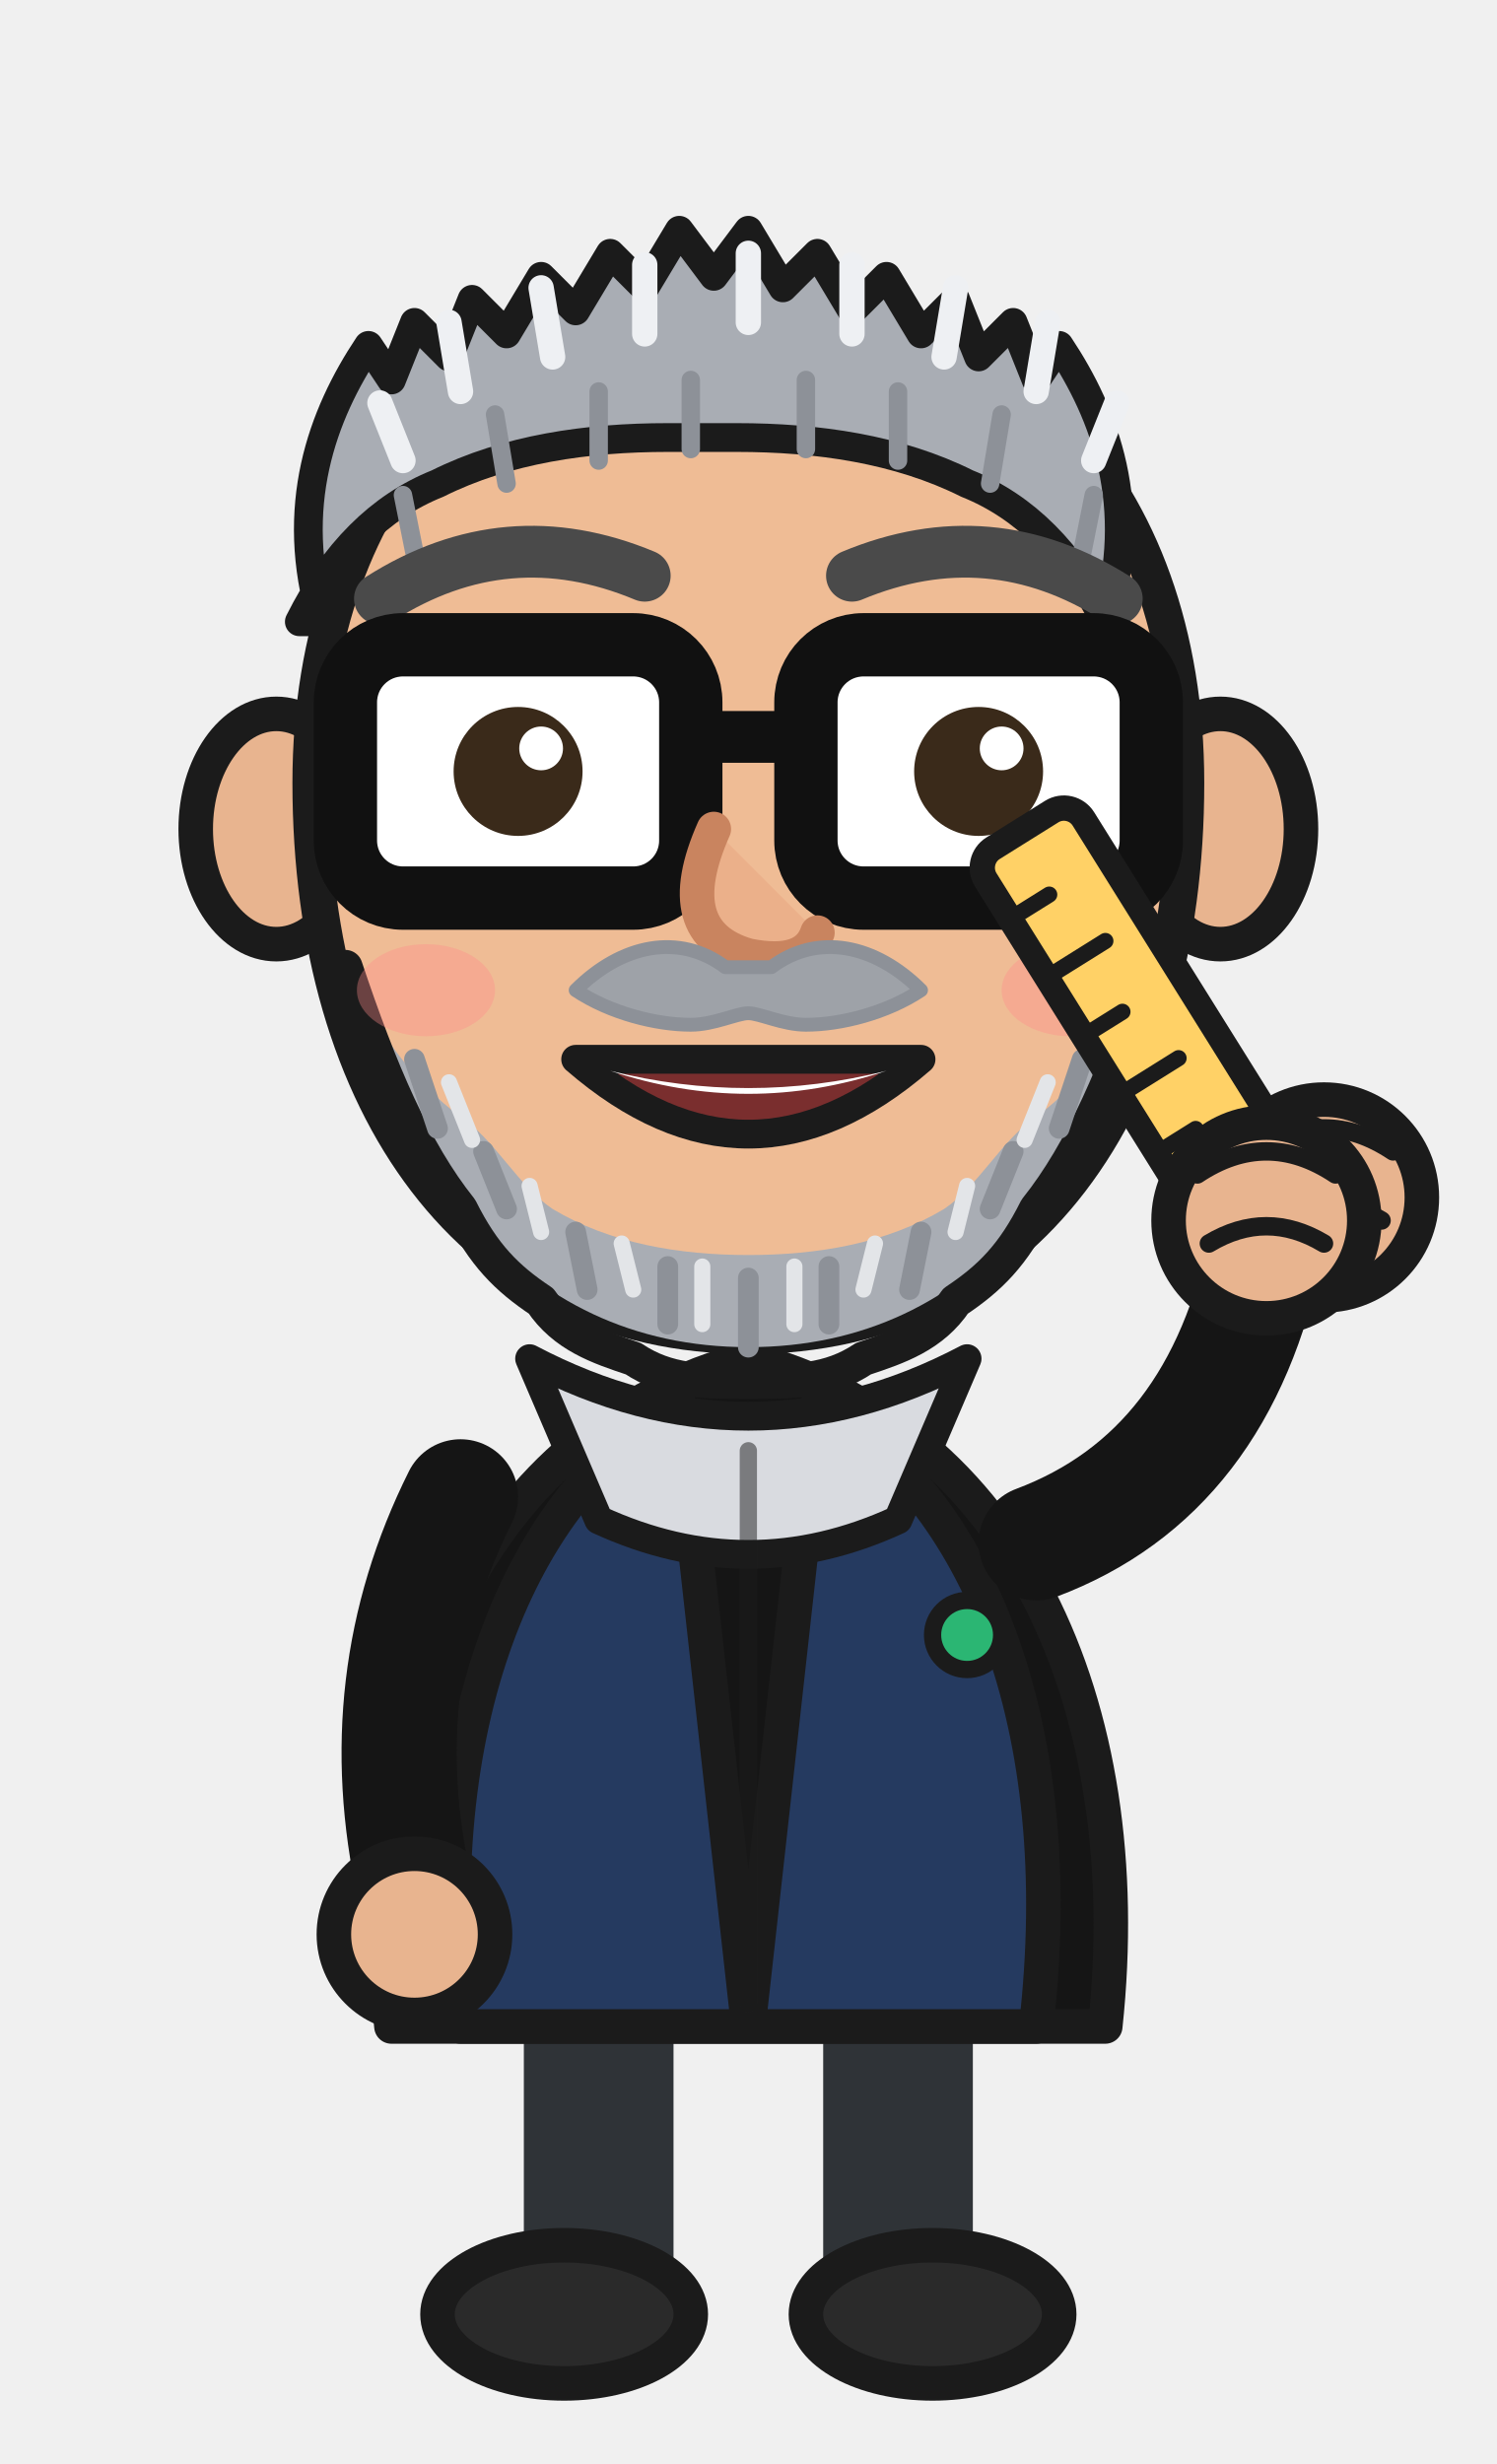
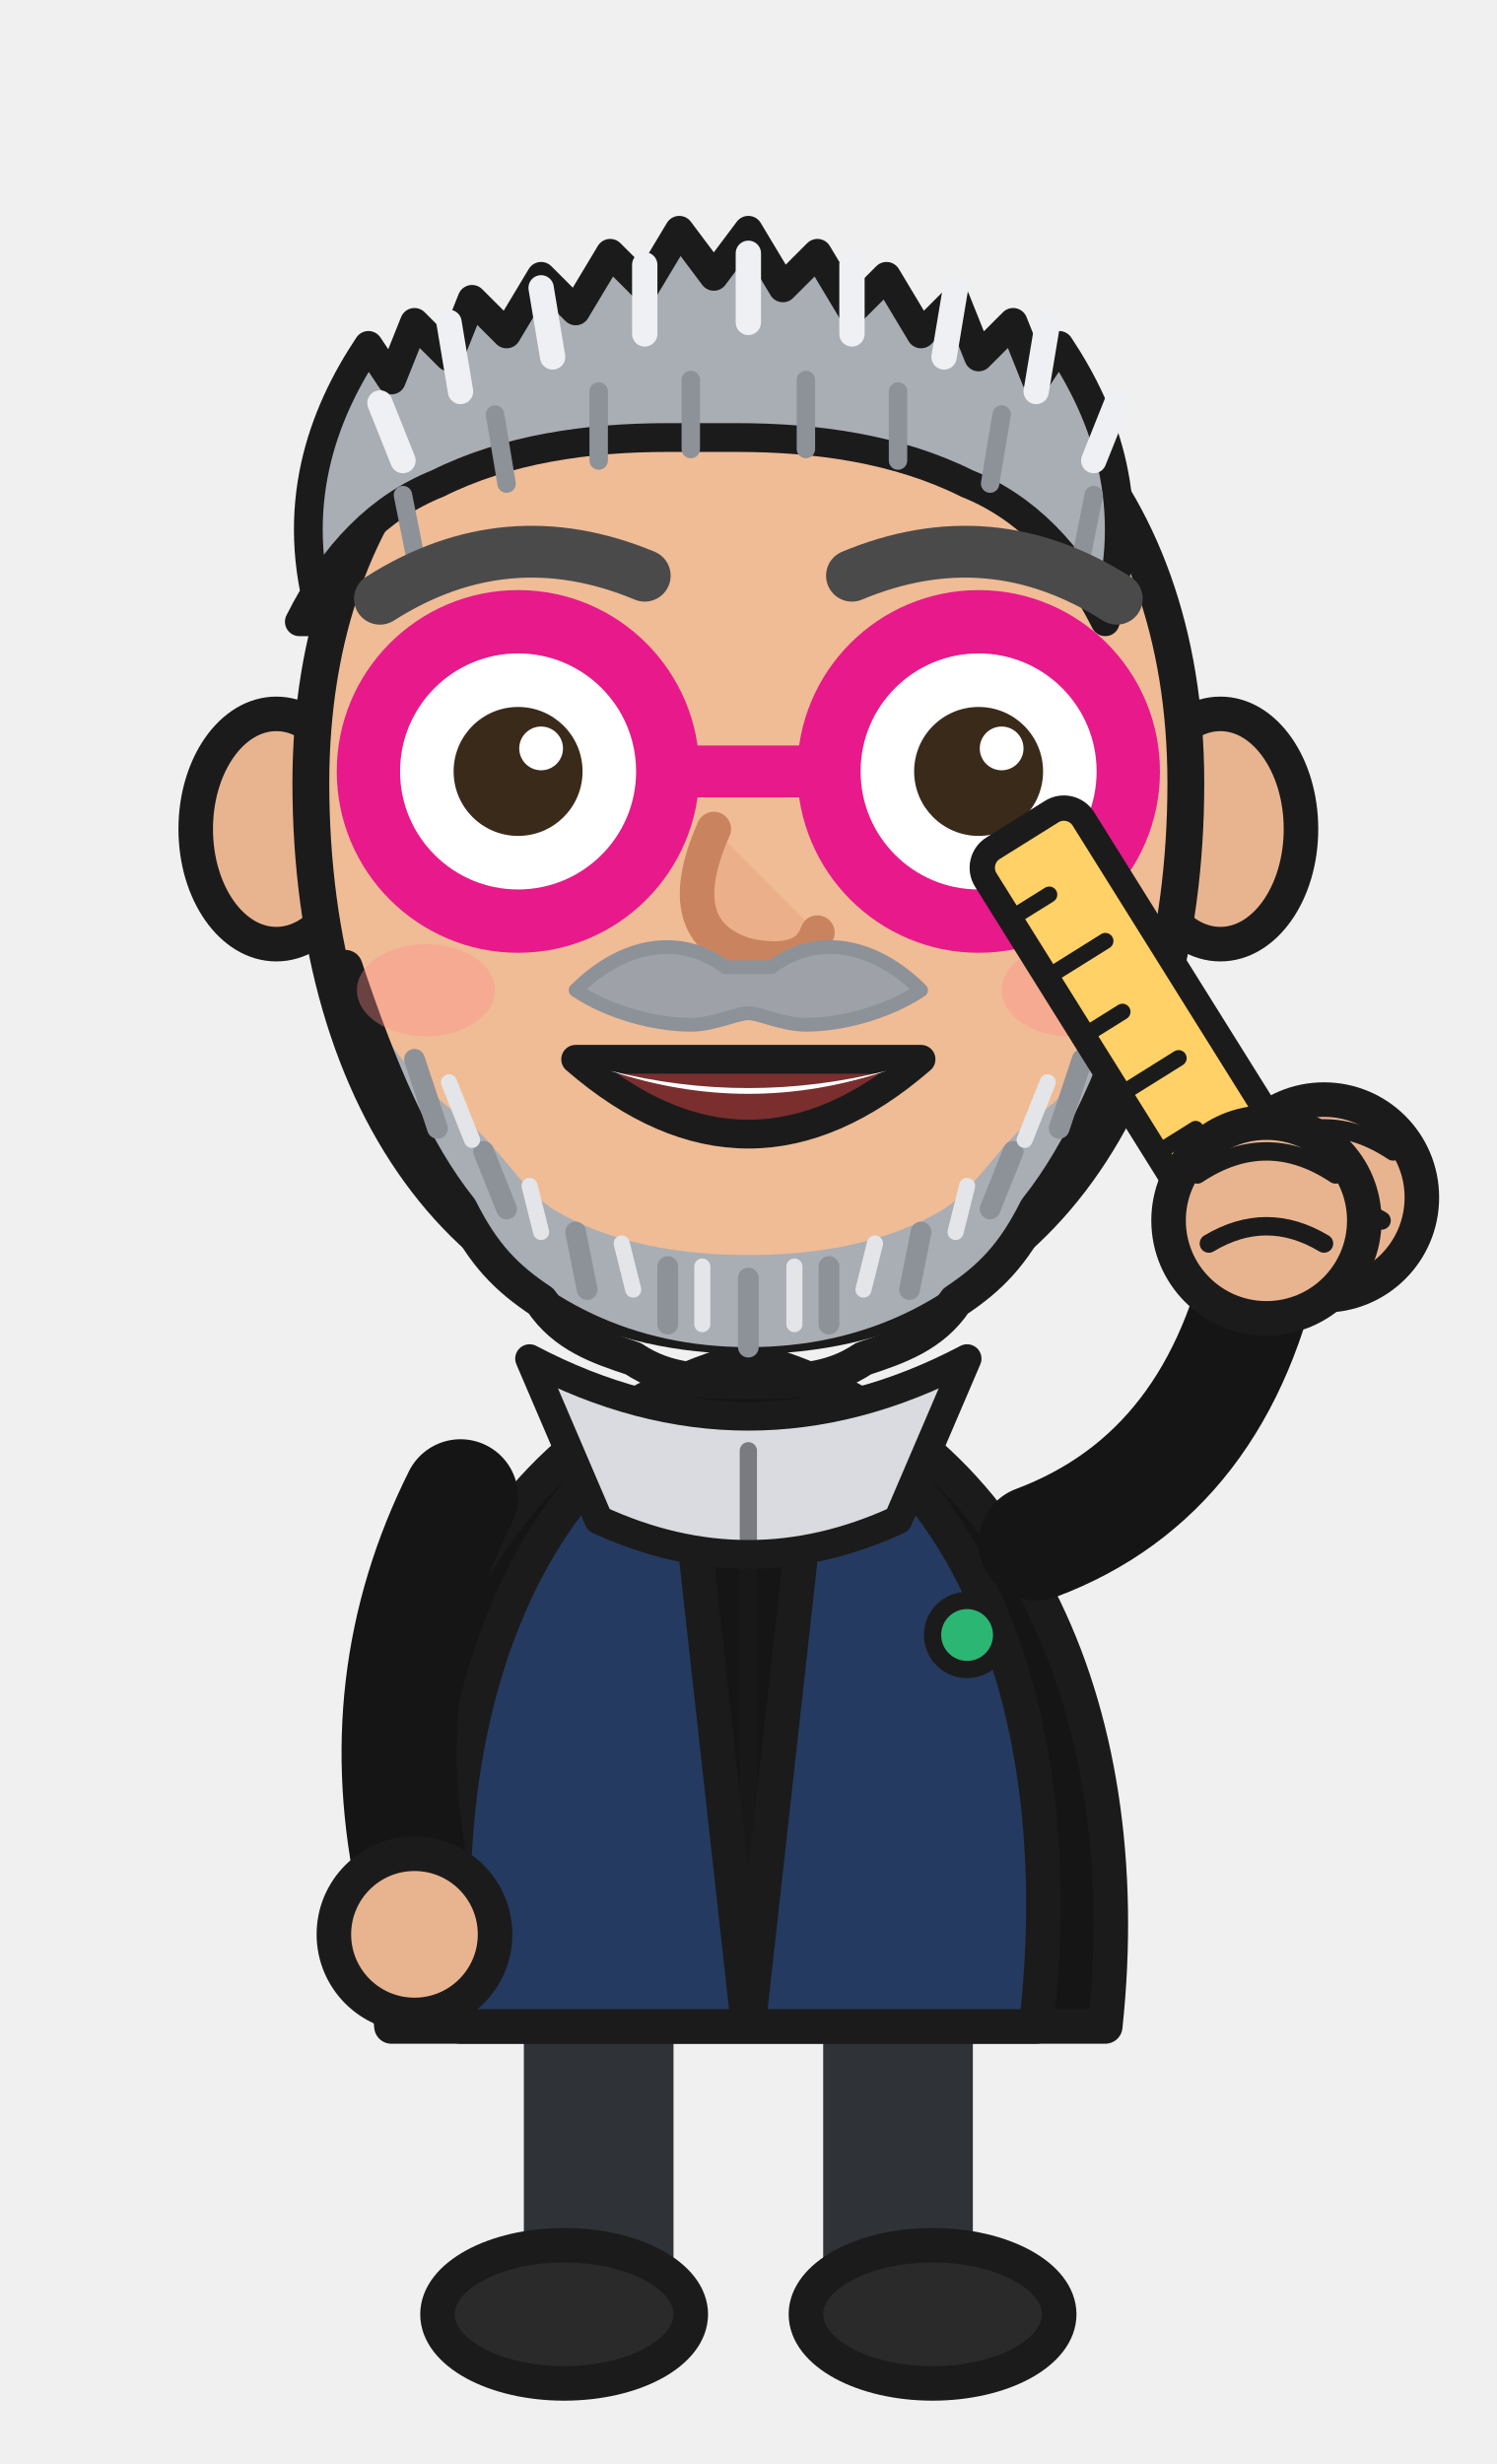
<svg xmlns="http://www.w3.org/2000/svg" class="bly" viewBox="0 0 130 214" aria-hidden="true">
  <g stroke-linejoin="round" stroke-linecap="round" stroke="#1b1b1b">
    <g class="bly-all">
      <g class="bly-legs">
        <path d="M52 168v28" stroke="#2f3337" stroke-width="13" />
        <path d="M78 168v28" stroke="#2f3337" stroke-width="13" />
        <ellipse cx="49" cy="201" rx="11" ry="6" fill="#2a2a2a" stroke-width="3" />
        <ellipse cx="81" cy="201" rx="11" ry="6" fill="#2a2a2a" stroke-width="3" />
      </g>
      <path d="M34 176c-3-28 8-52 31-58 23 6 34 30 31 58z" fill="#151515" stroke-width="3" />
      <path d="M40 176c-3-26 5-46 19-54l6 54zM90 176c3-26-5-46-19-54l-6 54z" fill="#253a60" stroke-width="3" />
      <path d="M46 118q19 10 38 0l-6 14q-13 6-26 0z" fill="#d9dbe0" stroke-width="2.5" />
      <path d="M65 126v48" stroke="#1b1b1b" stroke-width="1.5" opacity=".5" />
      <circle cx="84" cy="142" r="3" fill="#2bb673" stroke-width="1.5" />
      <path d="M40 130q-8 16-4 34" fill="none" stroke="#151515" stroke-width="10" />
      <circle cx="36" cy="168" r="7" fill="#e8b48f" stroke-width="3" />
      <circle cx="115" cy="104" r="8.5" fill="#e8b48f" stroke-width="3" />
      <path d="M109 100q6-4 12 0M110 106q5-3 10 0" fill="none" stroke-width="1.6" />
      <g class="bly-head">
        <ellipse cx="24" cy="72" rx="7" ry="10" fill="#e8b48f" stroke-width="3" />
        <ellipse cx="106" cy="72" rx="7" ry="10" fill="#e8b48f" stroke-width="3" />
        <path d="M65 116c-24 0-38-20-38-48 0-26 16-42 38-42s38 16 38 42c0 28-14 48-38 48z" fill="#efbc95" stroke-width="3.2" />
        <path d="M30 84c4 10 7 17 11 22c6 7 14 11 24 11s18-4 24-11c4-5 7-12 11-22c-3 6-6 10-10 13c-3 2-5 6-8 8c-5 3-11 4-17 4s-12-1-17-4c-3-2-5-6-8-8c-4-3-7-7-10-13z" fill="#a9adb4" stroke="none" />
        <path d="M30 84c3 9 6 16 10 21c2 4 4 6 7 8c2 3 5 4 8 5c3 2 6 2 10 2s7 0 10-2c3-1 6-2 8-5c3-2 5-4 7-8c4-5 7-12 10-21" fill="none" stroke-width="3" />
        <path d="M36 92l2 6M42 100l2 5M50 107l1 5M58 110v5M65 111v6M72 110v5M80 107l-1 5M88 100l-2 5M94 92l-2 6" fill="none" stroke="#8d9198" stroke-width="1.8" />
        <path d="M39 94l2 5M46 103l1 4M54 108l1 4M61 110v5M69 110v5M76 108l-1 4M84 103l-1 4M91 94l-2 5" fill="none" stroke="#e3e5e8" stroke-width="1.4" />
        <path d="M28 54c-3-10 0-18 4-24l2 3l2-5l3 3l2-5l3 3l3-5l3 3l3-5l3 3l3-5l3 4l3-4l3 5l3-3l3 5l3-3l3 5l3-3l2 5l3-3l2 5l2-3c4 6 7 14 4 24c-3-6-7-10-12-12c-6-3-13-4-20-4h-6c-7 0-14 1-20 4c-5 2-9 6-12 12z" fill="#a9adb4" stroke-width="2.5" />
        <path d="M40 34l-1-6M48 31l-1-6M56 29l0-6M65 28l0-6M74 29l0-6M82 31l1-6M90 34l1-6M35 40l-2-5M95 40l2-5" fill="none" stroke="#eef0f3" stroke-width="2.2" />
        <path d="M44 42l-1-6M52 40l0-6M60 39l0-6M70 39l0-6M78 40l0-6M86 42l1-6M36 48l-1-5M94 48l1-5" fill="none" stroke="#8d9198" stroke-width="1.6" />
        <ellipse cx="37" cy="86" rx="6" ry="4" fill="#ff8a8a" opacity=".35" stroke="none" />
        <ellipse cx="93" cy="86" rx="6" ry="4" fill="#ff8a8a" opacity=".35" stroke="none" />
        <path d="M33 52q11-7 23-2M74 50q12-5 23 2" stroke="#4a4a4a" stroke-width="4.5" fill="none" />
-         <rect x="30" y="56" width="30" height="22" rx="5" fill="#fff" stroke="#111" stroke-width="5.5" />
-         <rect x="70" y="56" width="30" height="22" rx="5" fill="#fff" stroke="#111" stroke-width="5.5" />
-         <path d="M60 64h10" stroke="#111" stroke-width="4.5" />
+         <circle class="occ" cx="45" cy="67" r="13" fill="#fff" stroke="#e8198b" stroke-width="5.5" />
+         <circle class="occ" cx="85" cy="67" r="13" fill="#fff" stroke="#e8198b" stroke-width="5.5" />
+         <path d="M58 67h14" stroke="#e8198b" stroke-width="4.5" />
        <g class="bly-eyes" stroke="none">
          <circle cx="45" cy="67" r="5.6" fill="#3a2a1a" />
          <circle cx="85" cy="67" r="5.6" fill="#3a2a1a" />
          <circle cx="47" cy="65" r="1.9" fill="#fff" />
          <circle cx="87" cy="65" r="1.9" fill="#fff" />
        </g>
        <path d="M62 72q-4 9 3 11q5 1 6-2" stroke="#c9845f" stroke-width="3" fill="#ebb08a" />
        <path d="M50 86c4-4 9-5 13-2c1 0 3 0 4 0c4-3 9-2 13 2c-3 2-7 3-10 3c-2 0-4-1-5-1c-1 0-3 1-5 1c-3 0-7-1-10-3z" fill="#9ea2a8" stroke="#8d9198" stroke-width="1.2" />
        <g class="bly-mouth">
          <path d="M50 92q15 13 30 0z" fill="#7a2e2e" stroke-width="2.5" />
          <path d="M53 93q12 4 24 0q-12 3-24 0z" fill="#fff" stroke="none" />
        </g>
      </g>
      <g class="bly-hand">
        <path d="M90 134q16-6 20-26" fill="none" stroke="#151515" stroke-width="10" />
        <g transform="rotate(-32 110 106)">
          <rect x="105" y="66" width="10" height="48" rx="2" fill="#ffd166" stroke-width="2.2" />
          <path d="M105 72h4M105 78h6M105 84h4M105 90h6M105 96h4M105 102h6" stroke="#1b1b1b" stroke-width="1.4" />
        </g>
        <circle cx="110" cy="106" r="8.5" fill="#e8b48f" stroke-width="3" />
        <path d="M104 102q6-4 12 0M105 108q5-3 10 0" fill="none" stroke-width="1.6" />
      </g>
    </g>
  </g>
</svg>
